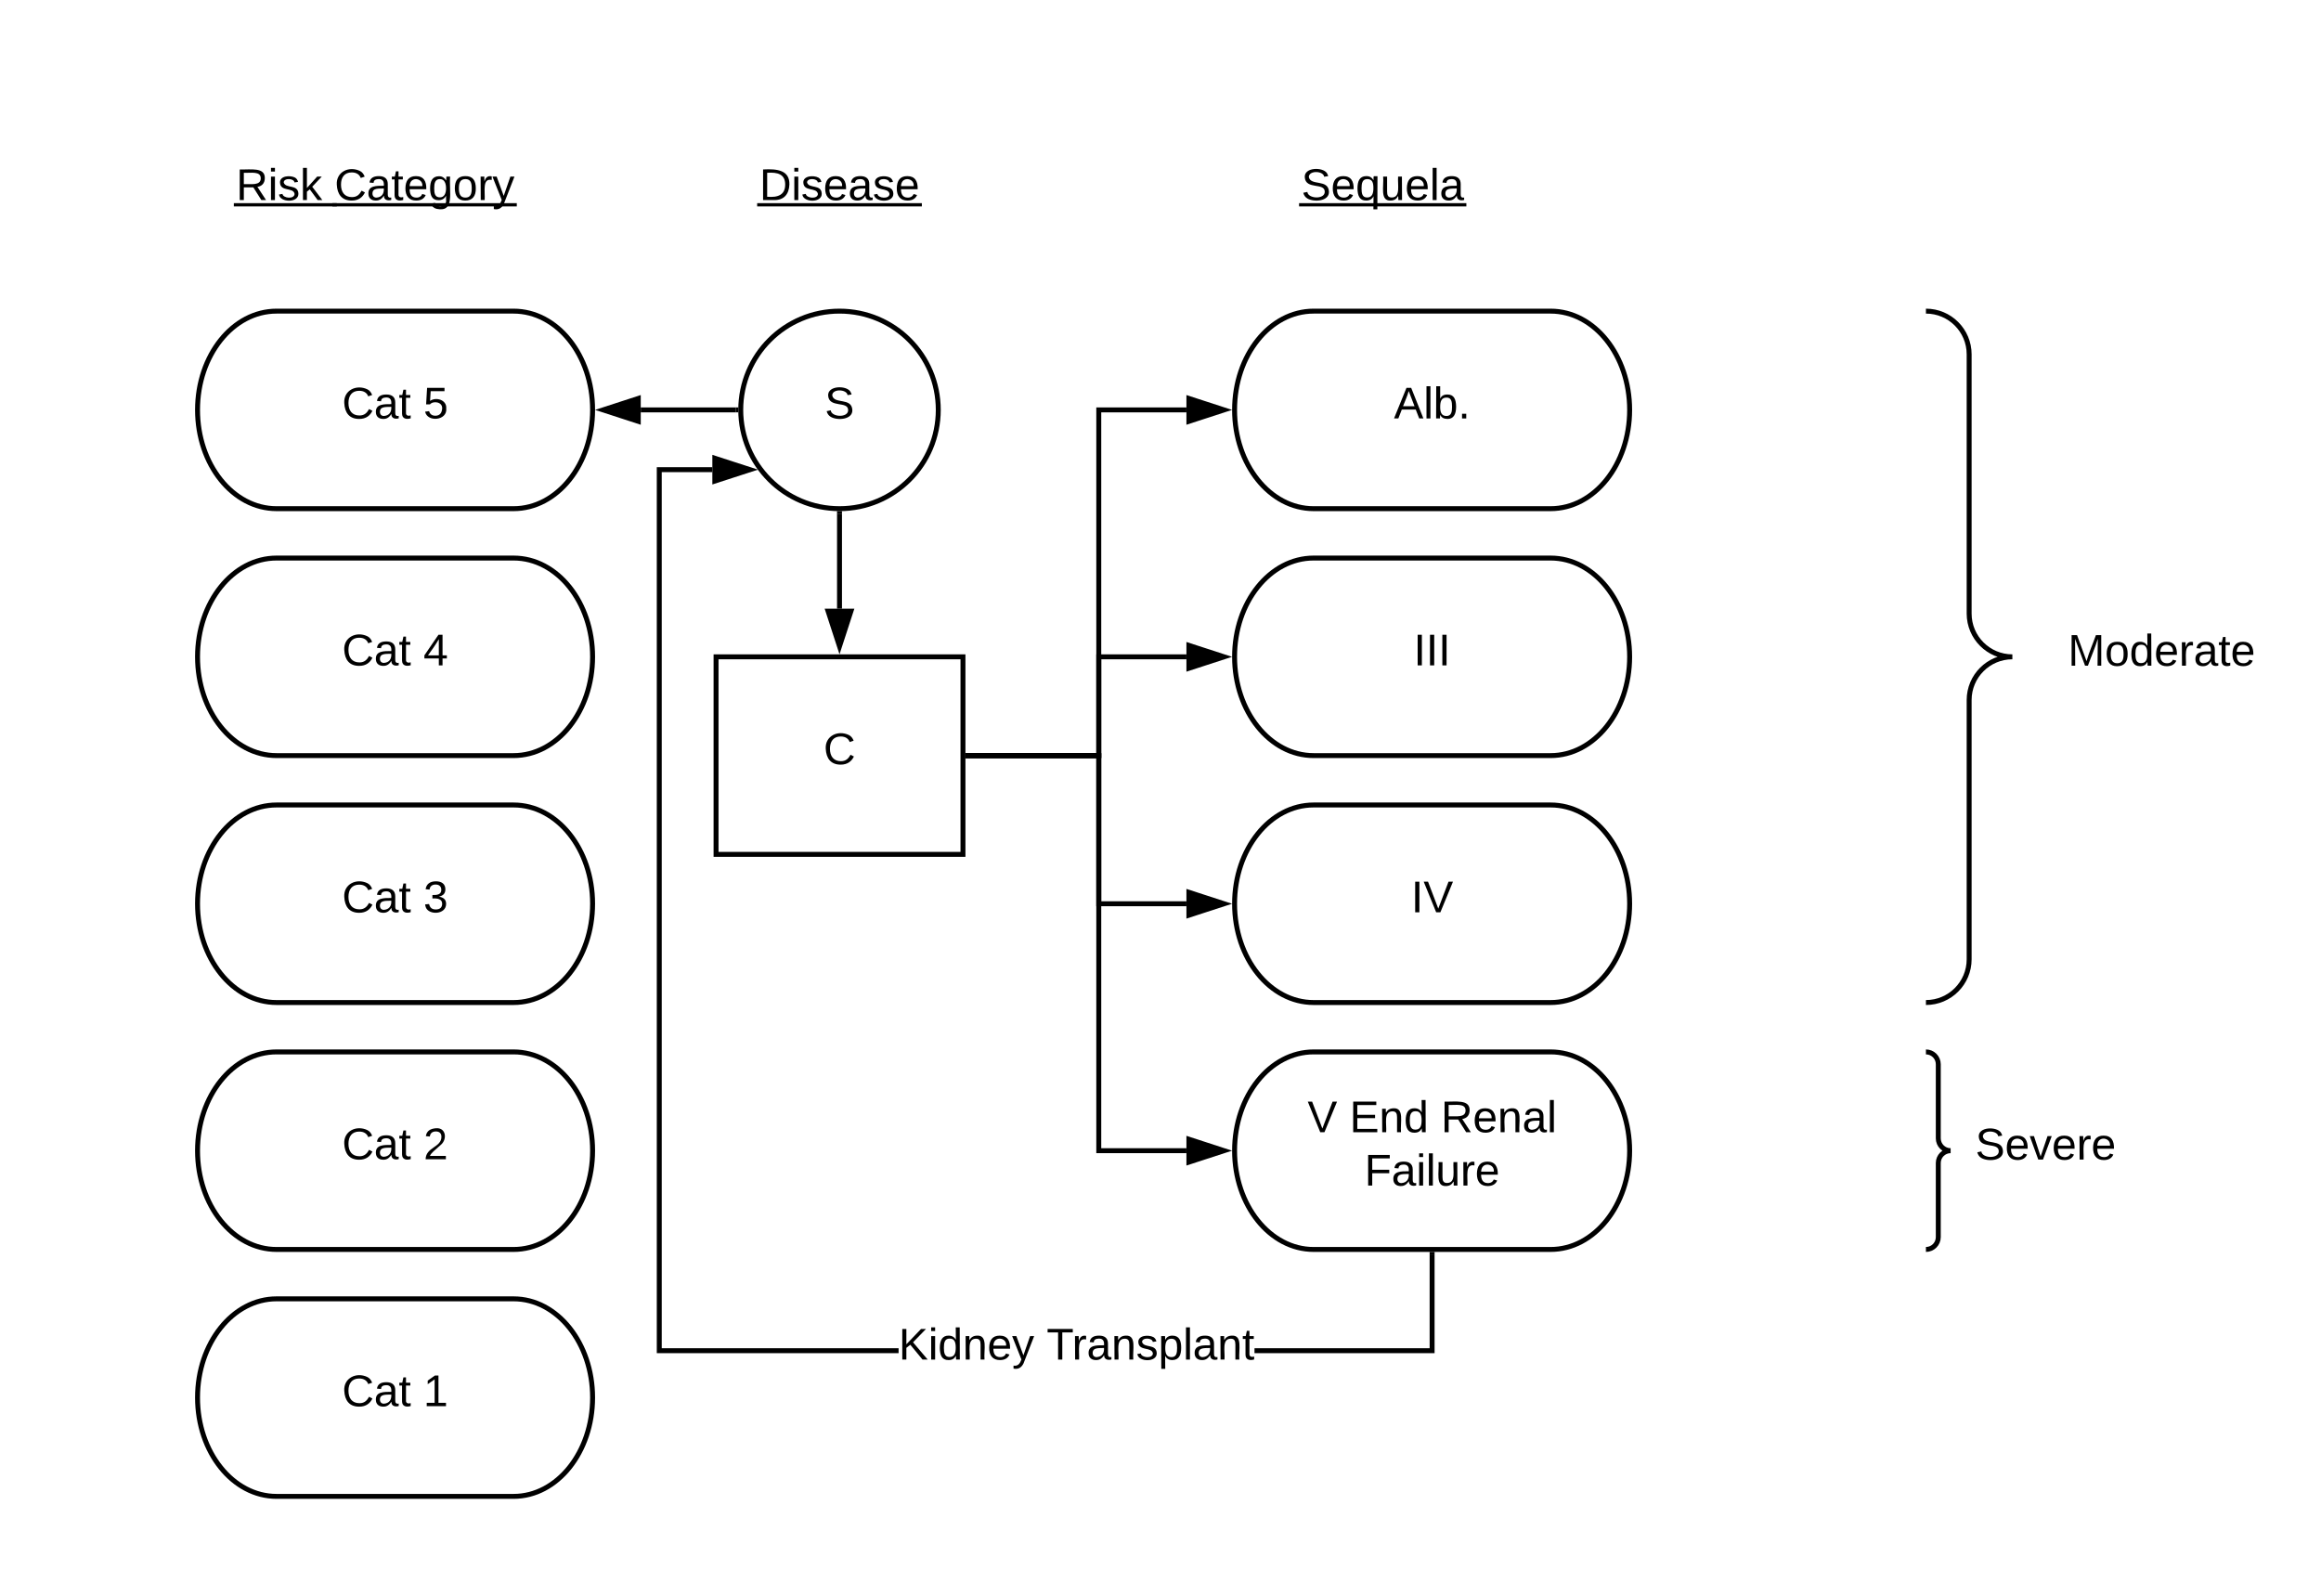
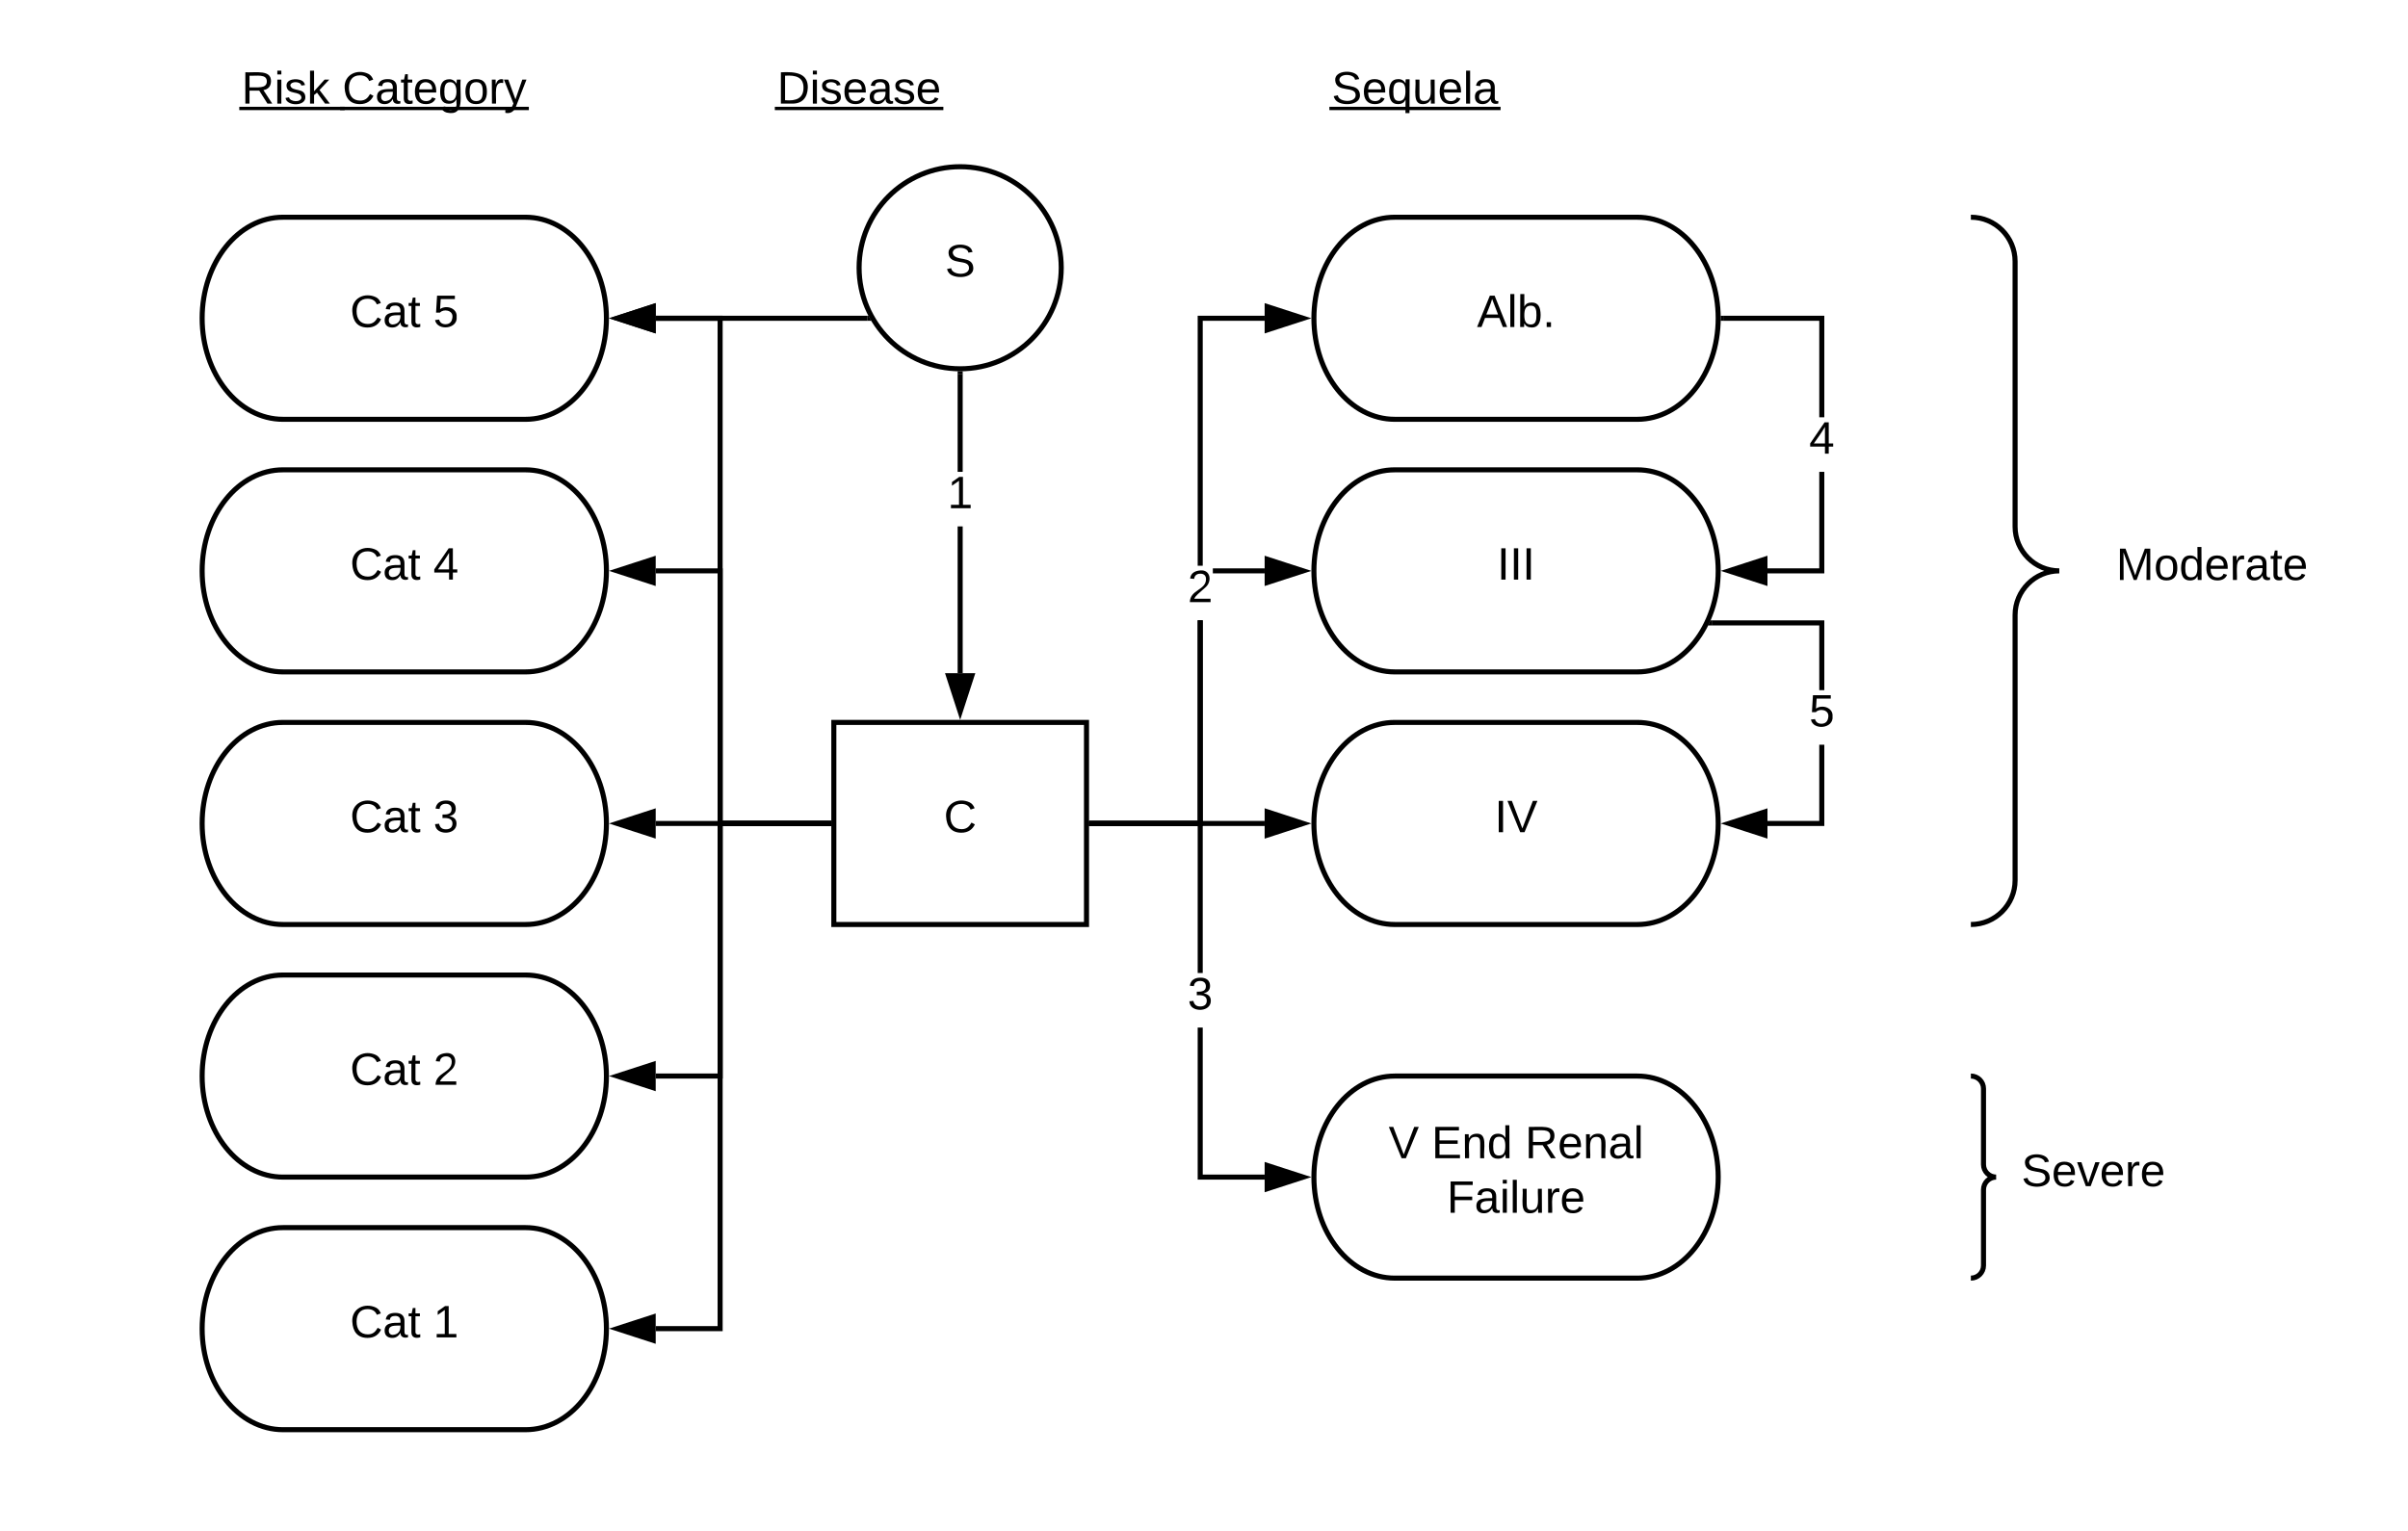
- <svg xmlns="http://www.w3.org/2000/svg" xmlns:ns1="lucid" xmlns:xlink="http://www.w3.org/1999/xlink" width="940" height="646">
-   <g transform="translate(0 -454)" ns1:page-tab-id="w5Hq-Ex0O7Du">
+ <svg xmlns="http://www.w3.org/2000/svg" xmlns:ns1="lucid" xmlns:xlink="http://www.w3.org/1999/xlink" width="953" height="606">
+   <g transform="translate(0 -494)" ns1:page-tab-id="w5Hq-Ex0O7Du">
    <path d="M0 0h1760v1360H0z" fill="#fff" />
    <path d="M32 500h240v60H32z" stroke="#000" stroke-opacity="0" stroke-width="2" fill="#fff" fill-opacity="0" />
    <use xlink:href="#a" transform="matrix(1,0,0,1,37,505) translate(58.6 30.025)" />
    <use xlink:href="#b" transform="matrix(1,0,0,1,37,505) translate(98.5 30.025)" />
    <path d="M220 500h240v60H220z" stroke="#000" stroke-opacity="0" stroke-width="2" fill="#fff" fill-opacity="0" />
    <use xlink:href="#c" transform="matrix(1,0,0,1,225,505) translate(82.55 30.025)" />
    <path d="M440 500h240v60H440z" stroke="#000" stroke-opacity="0" stroke-width="2" fill="#fff" fill-opacity="0" />
    <use xlink:href="#d" transform="matrix(1,0,0,1,445,505) translate(82.025 30.025)" />
    <path d="M208 580c17.67 0 32 17.9 32 40s-14.33 40-32 40h-96c-17.67 0-32-17.9-32-40s14.33-40 32-40z" stroke="#000" stroke-width="2" fill="#fff" />
    <use xlink:href="#e" transform="matrix(1,0,0,1,85,585) translate(53.525 38.4625)" />
    <use xlink:href="#f" transform="matrix(1,0,0,1,85,585) translate(86.475 38.4625)" />
    <path d="M208 680c17.67 0 32 17.9 32 40s-14.33 40-32 40h-96c-17.67 0-32-17.9-32-40s14.33-40 32-40z" stroke="#000" stroke-width="2" fill="#fff" />
    <use xlink:href="#e" transform="matrix(1,0,0,1,85,685) translate(53.525 38.4625)" />
    <use xlink:href="#g" transform="matrix(1,0,0,1,85,685) translate(86.475 38.4625)" />
    <path d="M208 780c17.67 0 32 17.9 32 40s-14.33 40-32 40h-96c-17.67 0-32-17.9-32-40s14.33-40 32-40z" stroke="#000" stroke-width="2" fill="#fff" />
    <use xlink:href="#e" transform="matrix(1,0,0,1,85,785) translate(53.525 38.4625)" />
    <use xlink:href="#h" transform="matrix(1,0,0,1,85,785) translate(86.475 38.4625)" />
    <path d="M208 880c17.67 0 32 17.9 32 40s-14.33 40-32 40h-96c-17.67 0-32-17.9-32-40s14.33-40 32-40z" stroke="#000" stroke-width="2" fill="#fff" />
    <use xlink:href="#e" transform="matrix(1,0,0,1,85,885) translate(53.525 38.4625)" />
    <use xlink:href="#i" transform="matrix(1,0,0,1,85,885) translate(86.475 38.4625)" />
    <path d="M208 980c17.67 0 32 17.9 32 40s-14.33 40-32 40h-96c-17.67 0-32-17.9-32-40s14.33-40 32-40z" stroke="#000" stroke-width="2" fill="#fff" />
    <use xlink:href="#e" transform="matrix(1,0,0,1,85,985) translate(53.525 38.4625)" />
    <use xlink:href="#j" transform="matrix(1,0,0,1,85,985) translate(86.475 38.4625)" />
-     <path d="M290 720h100v80H290z" stroke="#000" stroke-width="2" fill="#fff" />
-     <use xlink:href="#k" transform="matrix(1,0,0,1,295,725) translate(38.525 38.4625)" />
-     <path d="M380 620c0 22.1-17.9 40-40 40s-40-17.9-40-40 17.9-40 40-40 40 17.9 40 40z" stroke="#000" stroke-width="2" fill="#fff" />
-     <use xlink:href="#l" transform="matrix(1,0,0,1,305,585) translate(29 38.4625)" />
-     <path d="M298 620h-38.5" stroke="#000" stroke-width="2" fill="none" />
-     <path d="M299 620l.03 1h-1.06v-2h1.1z" />
+     <path d="M330 780h100v80H330z" stroke="#000" stroke-width="2" fill="#fff" />
+     <use xlink:href="#k" transform="matrix(1,0,0,1,335,785) translate(38.525 38.4625)" />
+     <path d="M420 600c0 22.1-17.9 40-40 40s-40-17.9-40-40 17.9-40 40-40 40 17.9 40 40z" stroke="#000" stroke-width="2" fill="#fff" />
+     <use xlink:href="#l" transform="matrix(1,0,0,1,345,565) translate(29 38.4625)" />
+     <path d="M343.3 620h-83.8" stroke="#000" stroke-width="2" fill="none" />
+     <path d="M344.85 621h-1.6v-2h.48z" />
    <path d="M244.24 620l14.26-4.64v9.28z" stroke="#000" stroke-width="2" />
-     <path d="M628 580c17.67 0 32 17.9 32 40s-14.33 40-32 40h-96c-17.67 0-32-17.9-32-40s14.33-40 32-40z" stroke="#000" stroke-width="2" fill="#fff" />
-     <use xlink:href="#m" transform="matrix(1,0,0,1,505,585) translate(59.525 38.4625)" />
-     <path d="M628 680c17.67 0 32 17.9 32 40s-14.33 40-32 40h-96c-17.67 0-32-17.9-32-40s14.33-40 32-40z" stroke="#000" stroke-width="2" fill="#fff" />
-     <use xlink:href="#n" transform="matrix(1,0,0,1,505,685) translate(67.5 38.4625)" />
-     <path d="M628 780c17.67 0 32 17.9 32 40s-14.33 40-32 40h-96c-17.67 0-32-17.9-32-40s14.33-40 32-40z" stroke="#000" stroke-width="2" fill="#fff" />
-     <use xlink:href="#o" transform="matrix(1,0,0,1,505,785) translate(66.5 38.4625)" />
-     <path d="M628 880c17.67 0 32 17.9 32 40s-14.33 40-32 40h-96c-17.67 0-32-17.9-32-40s14.33-40 32-40z" stroke="#000" stroke-width="2" fill="#fff" />
-     <use xlink:href="#p" transform="matrix(1,0,0,1,505,885) translate(24.55 27.525)" />
-     <use xlink:href="#q" transform="matrix(1,0,0,1,505,885) translate(41.55 27.525)" />
-     <use xlink:href="#r" transform="matrix(1,0,0,1,505,885) translate(78.55 27.525)" />
-     <use xlink:href="#s" transform="matrix(1,0,0,1,505,885) translate(47.6 49.125)" />
-     <path d="M392 760h53V620h35.5" stroke="#000" stroke-width="2" fill="none" />
-     <path d="M392.03 761H391v-2h1.03z" />
-     <path d="M495.76 620l-14.26 4.64v-9.28z" stroke="#000" stroke-width="2" />
-     <path d="M392 760h53v-40h35.5" stroke="#000" stroke-width="2" fill="none" />
-     <path d="M392.03 761H391v-2h1.03z" />
-     <path d="M495.76 720l-14.26 4.64v-9.28z" stroke="#000" stroke-width="2" />
-     <path d="M392 760h53v60h35.5" stroke="#000" stroke-width="2" fill="none" />
-     <path d="M392.03 761H391v-2h1.03z" />
-     <path d="M495.76 820l-14.26 4.64v-9.28z" stroke="#000" stroke-width="2" />
-     <path d="M392 760h53v160h35.5" stroke="#000" stroke-width="2" fill="none" />
-     <path d="M392.03 761H391v-2h1.03z" />
-     <path d="M495.76 920l-14.26 4.64v-9.28z" stroke="#000" stroke-width="2" />
-     <path d="M340 662v38.5" stroke="#000" stroke-width="2" fill="none" />
-     <path d="M340 661l1-.03v1.06h-2v-1.1z" />
-     <path d="M340 715.76l-4.64-14.26h9.28z" stroke="#000" stroke-width="2" />
+     <path d="M648 580c17.67 0 32 17.9 32 40s-14.33 40-32 40h-96c-17.67 0-32-17.9-32-40s14.33-40 32-40z" stroke="#000" stroke-width="2" fill="#fff" />
+     <use xlink:href="#m" transform="matrix(1,0,0,1,525,585) translate(59.525 38.4625)" />
+     <path d="M648 680c17.67 0 32 17.9 32 40s-14.33 40-32 40h-96c-17.67 0-32-17.9-32-40s14.33-40 32-40z" stroke="#000" stroke-width="2" fill="#fff" />
+     <use xlink:href="#n" transform="matrix(1,0,0,1,525,685) translate(67.5 38.4625)" />
+     <path d="M648 780c17.67 0 32 17.9 32 40s-14.33 40-32 40h-96c-17.67 0-32-17.9-32-40s14.33-40 32-40z" stroke="#000" stroke-width="2" fill="#fff" />
+     <use xlink:href="#o" transform="matrix(1,0,0,1,525,785) translate(66.5 38.4625)" />
+     <path d="M648 920c17.67 0 32 17.9 32 40s-14.33 40-32 40h-96c-17.67 0-32-17.9-32-40s14.33-40 32-40z" stroke="#000" stroke-width="2" fill="#fff" />
+     <use xlink:href="#p" transform="matrix(1,0,0,1,525,925) translate(24.55 27.525)" />
+     <use xlink:href="#q" transform="matrix(1,0,0,1,525,925) translate(41.55 27.525)" />
+     <use xlink:href="#r" transform="matrix(1,0,0,1,525,925) translate(78.55 27.525)" />
+     <use xlink:href="#s" transform="matrix(1,0,0,1,525,925) translate(47.6 49.125)" />
+     <path d="M476 821h-44v-2h42v-79.43h2zm24.5-200H476v96.97h-2V619h26.5z" />
+     <path d="M432.03 821H431v-2h1.03zM515.76 620l-14.26 4.64v-9.28z" />
+     <path d="M519 620l-18.5 6v-12zm-16.5 3.26l10.03-3.26-10.03-3.26zM476 821h-44v-2h42v-79.43h2zm24.5-100H480v-2h20.5z" />
+     <path d="M432.03 821H431v-2h1.03zM515.76 720l-14.26 4.64v-9.28z" />
+     <path d="M519 720l-18.5 6v-12zm-16.5 3.26l10.03-3.26-10.03-3.26z" />
+     <use xlink:href="#t" transform="matrix(1,0,0,1,469.9997,717.972) translate(0 14.4)" />
+     <path d="M432 820h68.5" stroke="#000" stroke-width="2" fill="none" />
+     <path d="M432.03 821H431v-2h1.03z" />
+     <path d="M515.76 820l-14.26 4.64v-9.28z" stroke="#000" stroke-width="2" />
+     <path d="M381 760.5h-2v-58.1h2zm0-79.7h-2V642h2z" />
+     <path d="M380 641l1-.03v1.06h-2v-1.1zM380 775.76l-4.64-14.26h9.28z" />
+     <path d="M380 779l-6-18.5h12zm-3.26-16.5l3.26 10.03 3.26-10.03z" />
+     <use xlink:href="#u" transform="matrix(1,0,0,1,375,680.7903) translate(0 14.4)" />
    <path d="M780 580h120v280H780z" fill="none" />
    <path d="M780 860c9.66 0 17.5-7.84 17.5-17.5v-105c0-9.66 7.84-17.5 17.5-17.5-9.66 0-17.5-7.84-17.5-17.5v-105c0-9.66-7.84-17.5-17.5-17.5" stroke="#000" stroke-width="2" fill="none" />
-     <use xlink:href="#t" transform="matrix(1,0,0,1,837.5,585) translate(0 138.6)" />
-     <path d="M780 880h80v80h-80z" fill="none" />
-     <path d="M780 960c2.76 0 5-2.24 5-5v-30c0-2.76 2.24-5 5-5-2.76 0-5-2.24-5-5v-30c0-2.76-2.24-5-5-5" stroke="#000" stroke-width="2" fill="none" />
+     <use xlink:href="#v" transform="matrix(1,0,0,1,837.5,585) translate(0 138.6)" />
+     <path d="M780 920h80v80h-80z" fill="none" />
+     <path d="M780 1000c2.76 0 5-2.24 5-5v-30c0-2.76 2.24-5 5-5-2.76 0-5-2.24-5-5v-30c0-2.76-2.24-5-5-5" stroke="#000" stroke-width="2" fill="none" />
+     <use xlink:href="#w" transform="matrix(1,0,0,1,800,925) translate(0 38.6)" />
+     <path d="M476 959h24.5v2H474v-60.2h2zm0-79.8h-2V821h-42v-2h44z" />
+     <path d="M432.03 821H431v-2h1.03zM515.76 960l-14.26 4.64v-9.28z" />
+     <path d="M519 960l-18.5 6v-12zm-16.5 3.26l10.03-3.26-10.03-3.26z" />
+     <use xlink:href="#x" transform="matrix(1,0,0,1,469.9997,879.2) translate(0 14.4)" />
+     <path d="M722 721h-22.5v-2H720v-38.2h2zm0-61.8h-2V621h-38v-2h40z" />
+     <path d="M682.03 621h-1.1l.07-1-.03-1h1.06zM698.5 724.64L684.24 720l14.26-4.64z" />
+     <path d="M699.5 726l-18.5-6 18.5-6zm-12.03-6l10.03 3.26v-6.52z" />
+     <use xlink:href="#y" transform="matrix(1,0,0,1,716.0006,659.2) translate(0 14.4)" />
+     <path d="M722 821h-22.5v-2H720v-30.17h2zm0-53.77h-2V741.6h-42.55v-2H722z" />
+     <path d="M677.47 741.6h-1.5l.94-2h.57zM698.5 824.64L684.24 820l14.26-4.64z" />
+     <path d="M699.5 826l-18.5-6 18.5-6zm-12.03-6l10.03 3.26v-6.52z" />
+     <use xlink:href="#z" transform="matrix(1,0,0,1,716.0006,767.2262) translate(0 14.4)" />
+     <path d="M286 819h42v2h-44V621h-24.5v-2H286z" />
+     <path d="M329 821h-1.03v-2H329zM258.5 624.64L244.24 620l14.26-4.64z" />
+     <path d="M259.5 626l-18.5-6 18.5-6zm-12.03-6l10.03 3.26v-6.52zM286 819h42v2h-44V721h-24.5v-2H286z" />
+     <path d="M329 821h-1.03v-2H329zM258.5 724.64L244.24 720l14.26-4.64z" />
+     <path d="M259.5 726l-18.5-6 18.5-6zm-12.03-6l10.03 3.26v-6.52zM328 821h-68.5v-2H328z" />
+     <path d="M329 821h-1.03v-2H329zM258.5 824.64L244.24 820l14.26-4.64z" />
+     <path d="M259.5 826l-18.5-6 18.5-6zm-12.03-6l10.03 3.26v-6.52zM328 821h-42v100h-26.5v-2H284V819h44z" />
+     <path d="M329 821h-1.03v-2H329zM258.5 924.64L244.24 920l14.26-4.64z" />
+     <path d="M259.5 926l-18.5-6 18.5-6zm-12.03-6l10.03 3.26v-6.52zM328 821h-42v200h-26.5v-2H284V819h44z" />
+     <path d="M329 821h-1.03v-2H329zM258.5 1024.64l-14.26-4.64 14.26-4.64z" />
+     <path d="M259.5 1026l-18.5-6 18.5-6zm-12.03-6l10.03 3.26v-6.52z" />
    <g>
-       <use xlink:href="#u" transform="matrix(1,0,0,1,800,885) translate(0 38.6)" />
-     </g>
-     <path d="M288.5 645.2H268V1000h95.93v2H266V643.2h22.5zM581 1002h-72.93v-2H579v-38h2z" />
-     <path d="M581 962.03h-2V961h2zM303.76 644.2l-14.27 4.63v-9.27z" />
-     <path d="M307 644.2l-18.5 6v-12zm-16.5 3.26l10.02-3.26-10.03-3.26z" />
-     <g>
-       <use xlink:href="#v" transform="matrix(1,0,0,1,363.925,990.2) translate(0 14.4)" />
-       <use xlink:href="#w" transform="matrix(1,0,0,1,363.925,990.2) translate(59.95 14.4)" />
+       <use xlink:href="#A" transform="matrix(1,0,0,1,297.4854,809.2) translate(0 14.4)" />
    </g>
    <defs>
-       <path d="M233-177c-1 41-23 64-60 70L243 0h-38l-65-103H63V0H30v-248c88 3 205-21 203 71zM63-129c60-2 137 13 137-47 0-61-80-42-137-45v92" id="x" />
-       <path d="M24-231v-30h32v30H24zM24 0v-190h32V0H24" id="y" />
-       <path d="M135-143c-3-34-86-38-87 0 15 53 115 12 119 90S17 21 10-45l28-5c4 36 97 45 98 0-10-56-113-15-118-90-4-57 82-63 122-42 12 7 21 19 24 35" id="z" />
-       <path d="M143 0L79-87 56-68V0H24v-261h32v163l83-92h37l-77 82L181 0h-38" id="A" />
+       <path d="M233-177c-1 41-23 64-60 70L243 0h-38l-65-103H63V0H30v-248c88 3 205-21 203 71zM63-129c60-2 137 13 137-47 0-61-80-42-137-45v92" id="B" />
+       <path d="M24-231v-30h32v30H24zM24 0v-190h32V0H24" id="C" />
+       <path d="M135-143c-3-34-86-38-87 0 15 53 115 12 119 90S17 21 10-45l28-5c4 36 97 45 98 0-10-56-113-15-118-90-4-57 82-63 122-42 12 7 21 19 24 35" id="D" />
+       <path d="M143 0L79-87 56-68V0H24v-261h32v163l83-92h37l-77 82L181 0h-38" id="E" />
      <g id="a">
-         <use transform="matrix(0.05,0,0,0.05,0,0)" xlink:href="#x" />
-         <use transform="matrix(0.05,0,0,0.05,12.95,0)" xlink:href="#y" />
-         <use transform="matrix(0.05,0,0,0.05,16.9,0)" xlink:href="#z" />
-         <use transform="matrix(0.05,0,0,0.05,25.9,0)" xlink:href="#A" />
-         <path d="M-.9 1.25h41.7v1.32H-.9z" />
-       </g>
-       <path d="M212-179c-10-28-35-45-73-45-59 0-87 40-87 99 0 60 29 101 89 101 43 0 62-24 78-52l27 14C228-24 195 4 139 4 59 4 22-46 18-125c-6-104 99-153 187-111 19 9 31 26 39 46" id="B" />
-       <path d="M141-36C126-15 110 5 73 4 37 3 15-17 15-53c-1-64 63-63 125-63 3-35-9-54-41-54-24 1-41 7-42 31l-33-3c5-37 33-52 76-52 45 0 72 20 72 64v82c-1 20 7 32 28 27v20c-31 9-61-2-59-35zM48-53c0 20 12 33 32 33 41-3 63-29 60-74-43 2-92-5-92 41" id="C" />
-       <path d="M59-47c-2 24 18 29 38 22v24C64 9 27 4 27-40v-127H5v-23h24l9-43h21v43h35v23H59v120" id="D" />
-       <path d="M100-194c63 0 86 42 84 106H49c0 40 14 67 53 68 26 1 43-12 49-29l28 8c-11 28-37 45-77 45C44 4 14-33 15-96c1-61 26-98 85-98zm52 81c6-60-76-77-97-28-3 7-6 17-6 28h103" id="E" />
-       <path d="M177-190C167-65 218 103 67 71c-23-6-38-20-44-43l32-5c15 47 100 32 89-28v-30C133-14 115 1 83 1 29 1 15-40 15-95c0-56 16-97 71-98 29-1 48 16 59 35 1-10 0-23 2-32h30zM94-22c36 0 50-32 50-73 0-42-14-75-50-75-39 0-46 34-46 75s6 73 46 73" id="F" />
-       <path d="M100-194c62-1 85 37 85 99 1 63-27 99-86 99S16-35 15-95c0-66 28-99 85-99zM99-20c44 1 53-31 53-75 0-43-8-75-51-75s-53 32-53 75 10 74 51 75" id="G" />
-       <path d="M114-163C36-179 61-72 57 0H25l-1-190h30c1 12-1 29 2 39 6-27 23-49 58-41v29" id="H" />
-       <path d="M179-190L93 31C79 59 56 82 12 73V49c39 6 53-20 64-50L1-190h34L92-34l54-156h33" id="I" />
-       <g id="b">
        <use transform="matrix(0.05,0,0,0.05,0,0)" xlink:href="#B" />
        <use transform="matrix(0.05,0,0,0.05,12.95,0)" xlink:href="#C" />
-         <use transform="matrix(0.05,0,0,0.05,22.95,0)" xlink:href="#D" />
-         <use transform="matrix(0.05,0,0,0.05,27.95,0)" xlink:href="#E" />
-         <use transform="matrix(0.05,0,0,0.05,37.95,0)" xlink:href="#F" />
-         <use transform="matrix(0.05,0,0,0.05,47.95,0)" xlink:href="#G" />
-         <use transform="matrix(0.05,0,0,0.05,57.95,0)" xlink:href="#H" />
-         <use transform="matrix(0.05,0,0,0.05,63.9,0)" xlink:href="#I" />
+         <use transform="matrix(0.05,0,0,0.05,16.9,0)" xlink:href="#D" />
+         <use transform="matrix(0.05,0,0,0.05,25.9,0)" xlink:href="#E" />
+         <path d="M-.9 1.25h41.7v1.32H-.9z" />
+       </g>
+       <path d="M212-179c-10-28-35-45-73-45-59 0-87 40-87 99 0 60 29 101 89 101 43 0 62-24 78-52l27 14C228-24 195 4 139 4 59 4 22-46 18-125c-6-104 99-153 187-111 19 9 31 26 39 46" id="F" />
+       <path d="M141-36C126-15 110 5 73 4 37 3 15-17 15-53c-1-64 63-63 125-63 3-35-9-54-41-54-24 1-41 7-42 31l-33-3c5-37 33-52 76-52 45 0 72 20 72 64v82c-1 20 7 32 28 27v20c-31 9-61-2-59-35zM48-53c0 20 12 33 32 33 41-3 63-29 60-74-43 2-92-5-92 41" id="G" />
+       <path d="M59-47c-2 24 18 29 38 22v24C64 9 27 4 27-40v-127H5v-23h24l9-43h21v43h35v23H59v120" id="H" />
+       <path d="M100-194c63 0 86 42 84 106H49c0 40 14 67 53 68 26 1 43-12 49-29l28 8c-11 28-37 45-77 45C44 4 14-33 15-96c1-61 26-98 85-98zm52 81c6-60-76-77-97-28-3 7-6 17-6 28h103" id="I" />
+       <path d="M177-190C167-65 218 103 67 71c-23-6-38-20-44-43l32-5c15 47 100 32 89-28v-30C133-14 115 1 83 1 29 1 15-40 15-95c0-56 16-97 71-98 29-1 48 16 59 35 1-10 0-23 2-32h30zM94-22c36 0 50-32 50-73 0-42-14-75-50-75-39 0-46 34-46 75s6 73 46 73" id="J" />
+       <path d="M100-194c62-1 85 37 85 99 1 63-27 99-86 99S16-35 15-95c0-66 28-99 85-99zM99-20c44 1 53-31 53-75 0-43-8-75-51-75s-53 32-53 75 10 74 51 75" id="K" />
+       <path d="M114-163C36-179 61-72 57 0H25l-1-190h30c1 12-1 29 2 39 6-27 23-49 58-41v29" id="L" />
+       <path d="M179-190L93 31C79 59 56 82 12 73V49c39 6 53-20 64-50L1-190h34L92-34l54-156h33" id="M" />
+       <g id="b">
+         <use transform="matrix(0.05,0,0,0.05,0,0)" xlink:href="#F" />
+         <use transform="matrix(0.05,0,0,0.05,12.95,0)" xlink:href="#G" />
+         <use transform="matrix(0.05,0,0,0.05,22.95,0)" xlink:href="#H" />
+         <use transform="matrix(0.05,0,0,0.05,27.95,0)" xlink:href="#I" />
+         <use transform="matrix(0.05,0,0,0.05,37.95,0)" xlink:href="#J" />
+         <use transform="matrix(0.05,0,0,0.05,47.95,0)" xlink:href="#K" />
+         <use transform="matrix(0.05,0,0,0.05,57.95,0)" xlink:href="#L" />
+         <use transform="matrix(0.05,0,0,0.05,63.9,0)" xlink:href="#M" />
        <path d="M-.9 1.25h74.7v1.32H-.9z" />
      </g>
-       <path d="M30-248c118-7 216 8 213 122C240-48 200 0 122 0H30v-248zM63-27c89 8 146-16 146-99s-60-101-146-95v194" id="J" />
+       <path d="M30-248c118-7 216 8 213 122C240-48 200 0 122 0H30v-248zM63-27c89 8 146-16 146-99s-60-101-146-95v194" id="N" />
      <g id="c">
-         <use transform="matrix(0.05,0,0,0.05,0,0)" xlink:href="#J" />
-         <use transform="matrix(0.05,0,0,0.05,12.95,0)" xlink:href="#y" />
-         <use transform="matrix(0.05,0,0,0.05,16.9,0)" xlink:href="#z" />
-         <use transform="matrix(0.05,0,0,0.05,25.9,0)" xlink:href="#E" />
-         <use transform="matrix(0.05,0,0,0.05,35.9,0)" xlink:href="#C" />
-         <use transform="matrix(0.05,0,0,0.05,45.9,0)" xlink:href="#z" />
-         <use transform="matrix(0.05,0,0,0.05,54.9,0)" xlink:href="#E" />
+         <use transform="matrix(0.05,0,0,0.05,0,0)" xlink:href="#N" />
+         <use transform="matrix(0.05,0,0,0.05,12.95,0)" xlink:href="#C" />
+         <use transform="matrix(0.05,0,0,0.05,16.9,0)" xlink:href="#D" />
+         <use transform="matrix(0.05,0,0,0.05,25.9,0)" xlink:href="#I" />
+         <use transform="matrix(0.05,0,0,0.05,35.9,0)" xlink:href="#G" />
+         <use transform="matrix(0.05,0,0,0.05,45.9,0)" xlink:href="#D" />
+         <use transform="matrix(0.05,0,0,0.05,54.9,0)" xlink:href="#I" />
        <path d="M-.9 1.25h66.7v1.32H-.9z" />
      </g>
-       <path d="M185-189c-5-48-123-54-124 2 14 75 158 14 163 119 3 78-121 87-175 55-17-10-28-26-33-46l33-7c5 56 141 63 141-1 0-78-155-14-162-118-5-82 145-84 179-34 5 7 8 16 11 25" id="K" />
-       <path d="M145-31C134-9 116 4 85 4 32 4 16-35 15-94c0-59 17-99 70-100 32-1 48 14 60 33 0-11-1-24 2-32h30l-1 268h-32zM93-21c41 0 51-33 51-76s-8-73-50-73c-40 0-46 35-46 75s5 74 45 74" id="L" />
-       <path d="M84 4C-5 8 30-112 23-190h32v120c0 31 7 50 39 49 72-2 45-101 50-169h31l1 190h-30c-1-10 1-25-2-33-11 22-28 36-60 37" id="M" />
-       <path d="M24 0v-261h32V0H24" id="N" />
+       <path d="M185-189c-5-48-123-54-124 2 14 75 158 14 163 119 3 78-121 87-175 55-17-10-28-26-33-46l33-7c5 56 141 63 141-1 0-78-155-14-162-118-5-82 145-84 179-34 5 7 8 16 11 25" id="O" />
+       <path d="M145-31C134-9 116 4 85 4 32 4 16-35 15-94c0-59 17-99 70-100 32-1 48 14 60 33 0-11-1-24 2-32h30l-1 268h-32zM93-21c41 0 51-33 51-76s-8-73-50-73c-40 0-46 35-46 75s5 74 45 74" id="P" />
+       <path d="M84 4C-5 8 30-112 23-190h32v120c0 31 7 50 39 49 72-2 45-101 50-169h31l1 190h-30c-1-10 1-25-2-33-11 22-28 36-60 37" id="Q" />
+       <path d="M24 0v-261h32V0H24" id="R" />
      <g id="d">
-         <use transform="matrix(0.05,0,0,0.05,0,0)" xlink:href="#K" />
-         <use transform="matrix(0.05,0,0,0.05,12,0)" xlink:href="#E" />
-         <use transform="matrix(0.05,0,0,0.05,22,0)" xlink:href="#L" />
-         <use transform="matrix(0.05,0,0,0.05,32,0)" xlink:href="#M" />
-         <use transform="matrix(0.05,0,0,0.05,42,0)" xlink:href="#E" />
-         <use transform="matrix(0.05,0,0,0.05,52,0)" xlink:href="#N" />
-         <use transform="matrix(0.05,0,0,0.05,55.95,0)" xlink:href="#C" />
+         <use transform="matrix(0.05,0,0,0.05,0,0)" xlink:href="#O" />
+         <use transform="matrix(0.05,0,0,0.05,12,0)" xlink:href="#I" />
+         <use transform="matrix(0.05,0,0,0.05,22,0)" xlink:href="#P" />
+         <use transform="matrix(0.05,0,0,0.05,32,0)" xlink:href="#Q" />
+         <use transform="matrix(0.05,0,0,0.05,42,0)" xlink:href="#I" />
+         <use transform="matrix(0.05,0,0,0.05,52,0)" xlink:href="#R" />
+         <use transform="matrix(0.05,0,0,0.05,55.95,0)" xlink:href="#G" />
        <path d="M-.9 1.25h67.75v1.32H-.9z" />
      </g>
      <g id="e">
+         <use transform="matrix(0.05,0,0,0.05,0,0)" xlink:href="#F" />
+         <use transform="matrix(0.05,0,0,0.05,12.95,0)" xlink:href="#G" />
+         <use transform="matrix(0.05,0,0,0.05,22.95,0)" xlink:href="#H" />
+       </g>
+       <path d="M54-142c48-35 137-8 131 61C196 18 31 33 14-55l32-4c7 23 22 37 52 37 35-1 51-22 54-58 4-55-73-65-99-34H22l8-134h141v27H59" id="S" />
+       <use transform="matrix(0.05,0,0,0.05,0,0)" xlink:href="#S" id="f" />
+       <path d="M155-56V0h-30v-56H8v-25l114-167h33v167h35v25h-35zm-30-156c-27 46-58 90-88 131h88v-131" id="T" />
+       <use transform="matrix(0.05,0,0,0.05,0,0)" xlink:href="#T" id="g" />
+       <path d="M126-127c33 6 58 20 58 59 0 88-139 92-164 29-3-8-5-16-6-25l32-3c6 27 21 44 54 44 32 0 52-15 52-46 0-38-36-46-79-43v-28c39 1 72-4 72-42 0-27-17-43-46-43-28 0-47 15-49 41l-32-3c6-42 35-63 81-64 48-1 79 21 79 65 0 36-21 52-52 59" id="U" />
+       <use transform="matrix(0.05,0,0,0.05,0,0)" xlink:href="#U" id="h" />
+       <path d="M101-251c82-7 93 87 43 132L82-64C71-53 59-42 53-27h129V0H18c2-99 128-94 128-182 0-28-16-43-45-43s-46 15-49 41l-32-3c6-41 34-60 81-64" id="V" />
+       <use transform="matrix(0.05,0,0,0.05,0,0)" xlink:href="#V" id="i" />
+       <path d="M27 0v-27h64v-190l-56 39v-29l58-41h29v221h61V0H27" id="W" />
+       <use transform="matrix(0.05,0,0,0.05,0,0)" xlink:href="#W" id="j" />
+       <use transform="matrix(0.05,0,0,0.05,0,0)" xlink:href="#F" id="k" />
+       <use transform="matrix(0.05,0,0,0.05,0,0)" xlink:href="#O" id="l" />
+       <path d="M205 0l-28-72H64L36 0H1l101-248h38L239 0h-34zm-38-99l-47-123c-12 45-31 82-46 123h93" id="X" />
+       <path d="M115-194c53 0 69 39 70 98 0 66-23 100-70 100C84 3 66-7 56-30L54 0H23l1-261h32v101c10-23 28-34 59-34zm-8 174c40 0 45-34 45-75 0-40-5-75-45-74-42 0-51 32-51 76 0 43 10 73 51 73" id="Y" />
+       <path d="M33 0v-38h34V0H33" id="Z" />
+       <g id="m">
+         <use transform="matrix(0.05,0,0,0.05,0,0)" xlink:href="#X" />
+         <use transform="matrix(0.05,0,0,0.05,12,0)" xlink:href="#R" />
+         <use transform="matrix(0.05,0,0,0.05,15.95,0)" xlink:href="#Y" />
+         <use transform="matrix(0.05,0,0,0.05,25.95,0)" xlink:href="#Z" />
+       </g>
+       <path d="M33 0v-248h34V0H33" id="aa" />
+       <g id="n">
+         <use transform="matrix(0.05,0,0,0.05,0,0)" xlink:href="#aa" />
+         <use transform="matrix(0.05,0,0,0.05,5,0)" xlink:href="#aa" />
+         <use transform="matrix(0.05,0,0,0.05,10,0)" xlink:href="#aa" />
+       </g>
+       <path d="M137 0h-34L2-248h35l83 218 83-218h36" id="ab" />
+       <g id="o">
+         <use transform="matrix(0.05,0,0,0.05,0,0)" xlink:href="#aa" />
+         <use transform="matrix(0.05,0,0,0.05,5,0)" xlink:href="#ab" />
+       </g>
+       <use transform="matrix(0.05,0,0,0.05,0,0)" xlink:href="#ab" id="p" />
+       <path d="M30 0v-248h187v28H63v79h144v27H63v87h162V0H30" id="ac" />
+       <path d="M117-194c89-4 53 116 60 194h-32v-121c0-31-8-49-39-48C34-167 62-67 57 0H25l-1-190h30c1 10-1 24 2 32 11-22 29-35 61-36" id="ad" />
+       <path d="M85-194c31 0 48 13 60 33l-1-100h32l1 261h-30c-2-10 0-23-3-31C134-8 116 4 85 4 32 4 16-35 15-94c0-66 23-100 70-100zm9 24c-40 0-46 34-46 75 0 40 6 74 45 74 42 0 51-32 51-76 0-42-9-74-50-73" id="ae" />
+       <g id="q">
+         <use transform="matrix(0.05,0,0,0.05,0,0)" xlink:href="#ac" />
+         <use transform="matrix(0.05,0,0,0.05,12,0)" xlink:href="#ad" />
+         <use transform="matrix(0.05,0,0,0.05,22,0)" xlink:href="#ae" />
+       </g>
+       <g id="r">
        <use transform="matrix(0.05,0,0,0.05,0,0)" xlink:href="#B" />
-         <use transform="matrix(0.05,0,0,0.05,12.95,0)" xlink:href="#C" />
-         <use transform="matrix(0.05,0,0,0.05,22.95,0)" xlink:href="#D" />
-       </g>
-       <path d="M54-142c48-35 137-8 131 61C196 18 31 33 14-55l32-4c7 23 22 37 52 37 35-1 51-22 54-58 4-55-73-65-99-34H22l8-134h141v27H59" id="O" />
-       <use transform="matrix(0.05,0,0,0.05,0,0)" xlink:href="#O" id="f" />
-       <path d="M155-56V0h-30v-56H8v-25l114-167h33v167h35v25h-35zm-30-156c-27 46-58 90-88 131h88v-131" id="P" />
-       <use transform="matrix(0.05,0,0,0.05,0,0)" xlink:href="#P" id="g" />
-       <path d="M126-127c33 6 58 20 58 59 0 88-139 92-164 29-3-8-5-16-6-25l32-3c6 27 21 44 54 44 32 0 52-15 52-46 0-38-36-46-79-43v-28c39 1 72-4 72-42 0-27-17-43-46-43-28 0-47 15-49 41l-32-3c6-42 35-63 81-64 48-1 79 21 79 65 0 36-21 52-52 59" id="Q" />
-       <use transform="matrix(0.05,0,0,0.05,0,0)" xlink:href="#Q" id="h" />
-       <path d="M101-251c82-7 93 87 43 132L82-64C71-53 59-42 53-27h129V0H18c2-99 128-94 128-182 0-28-16-43-45-43s-46 15-49 41l-32-3c6-41 34-60 81-64" id="R" />
-       <use transform="matrix(0.05,0,0,0.05,0,0)" xlink:href="#R" id="i" />
-       <path d="M27 0v-27h64v-190l-56 39v-29l58-41h29v221h61V0H27" id="S" />
-       <use transform="matrix(0.05,0,0,0.05,0,0)" xlink:href="#S" id="j" />
-       <use transform="matrix(0.05,0,0,0.05,0,0)" xlink:href="#B" id="k" />
-       <use transform="matrix(0.05,0,0,0.05,0,0)" xlink:href="#K" id="l" />
-       <path d="M205 0l-28-72H64L36 0H1l101-248h38L239 0h-34zm-38-99l-47-123c-12 45-31 82-46 123h93" id="T" />
-       <path d="M115-194c53 0 69 39 70 98 0 66-23 100-70 100C84 3 66-7 56-30L54 0H23l1-261h32v101c10-23 28-34 59-34zm-8 174c40 0 45-34 45-75 0-40-5-75-45-74-42 0-51 32-51 76 0 43 10 73 51 73" id="U" />
-       <path d="M33 0v-38h34V0H33" id="V" />
-       <g id="m">
-         <use transform="matrix(0.05,0,0,0.05,0,0)" xlink:href="#T" />
-         <use transform="matrix(0.05,0,0,0.05,12,0)" xlink:href="#N" />
-         <use transform="matrix(0.05,0,0,0.05,15.95,0)" xlink:href="#U" />
-         <use transform="matrix(0.05,0,0,0.05,25.95,0)" xlink:href="#V" />
-       </g>
-       <path d="M33 0v-248h34V0H33" id="W" />
-       <g id="n">
-         <use transform="matrix(0.05,0,0,0.05,0,0)" xlink:href="#W" />
-         <use transform="matrix(0.05,0,0,0.05,5,0)" xlink:href="#W" />
-         <use transform="matrix(0.05,0,0,0.05,10,0)" xlink:href="#W" />
-       </g>
-       <path d="M137 0h-34L2-248h35l83 218 83-218h36" id="X" />
-       <g id="o">
-         <use transform="matrix(0.05,0,0,0.05,0,0)" xlink:href="#W" />
-         <use transform="matrix(0.05,0,0,0.05,5,0)" xlink:href="#X" />
-       </g>
-       <use transform="matrix(0.05,0,0,0.05,0,0)" xlink:href="#X" id="p" />
-       <path d="M30 0v-248h187v28H63v79h144v27H63v87h162V0H30" id="Y" />
-       <path d="M117-194c89-4 53 116 60 194h-32v-121c0-31-8-49-39-48C34-167 62-67 57 0H25l-1-190h30c1 10-1 24 2 32 11-22 29-35 61-36" id="Z" />
-       <path d="M85-194c31 0 48 13 60 33l-1-100h32l1 261h-30c-2-10 0-23-3-31C134-8 116 4 85 4 32 4 16-35 15-94c0-66 23-100 70-100zm9 24c-40 0-46 34-46 75 0 40 6 74 45 74 42 0 51-32 51-76 0-42-9-74-50-73" id="aa" />
-       <g id="q">
-         <use transform="matrix(0.05,0,0,0.05,0,0)" xlink:href="#Y" />
-         <use transform="matrix(0.05,0,0,0.05,12,0)" xlink:href="#Z" />
-         <use transform="matrix(0.05,0,0,0.05,22,0)" xlink:href="#aa" />
-       </g>
-       <g id="r">
-         <use transform="matrix(0.05,0,0,0.05,0,0)" xlink:href="#x" />
-         <use transform="matrix(0.05,0,0,0.05,12.95,0)" xlink:href="#E" />
-         <use transform="matrix(0.05,0,0,0.05,22.95,0)" xlink:href="#Z" />
-         <use transform="matrix(0.05,0,0,0.05,32.95,0)" xlink:href="#C" />
-         <use transform="matrix(0.05,0,0,0.05,42.95,0)" xlink:href="#N" />
-       </g>
-       <path d="M63-220v92h138v28H63V0H30v-248h175v28H63" id="ab" />
+         <use transform="matrix(0.05,0,0,0.05,12.95,0)" xlink:href="#I" />
+         <use transform="matrix(0.05,0,0,0.05,22.95,0)" xlink:href="#ad" />
+         <use transform="matrix(0.05,0,0,0.05,32.95,0)" xlink:href="#G" />
+         <use transform="matrix(0.05,0,0,0.05,42.95,0)" xlink:href="#R" />
+       </g>
+       <path d="M63-220v92h138v28H63V0H30v-248h175v28H63" id="af" />
      <g id="s">
-         <use transform="matrix(0.05,0,0,0.05,0,0)" xlink:href="#ab" />
-         <use transform="matrix(0.05,0,0,0.05,10.95,0)" xlink:href="#C" />
-         <use transform="matrix(0.05,0,0,0.05,20.95,0)" xlink:href="#y" />
-         <use transform="matrix(0.05,0,0,0.05,24.9,0)" xlink:href="#N" />
-         <use transform="matrix(0.05,0,0,0.05,28.85,0)" xlink:href="#M" />
-         <use transform="matrix(0.05,0,0,0.05,38.85,0)" xlink:href="#H" />
-         <use transform="matrix(0.05,0,0,0.05,44.8,0)" xlink:href="#E" />
-       </g>
-       <path d="M240 0l2-218c-23 76-54 145-80 218h-23L58-218 59 0H30v-248h44l77 211c21-75 51-140 76-211h43V0h-30" id="ac" />
-       <g id="t">
-         <use transform="matrix(0.05,0,0,0.05,0,0)" xlink:href="#ac" />
-         <use transform="matrix(0.05,0,0,0.05,14.95,0)" xlink:href="#G" />
-         <use transform="matrix(0.05,0,0,0.05,24.95,0)" xlink:href="#aa" />
-         <use transform="matrix(0.05,0,0,0.05,34.95,0)" xlink:href="#E" />
-         <use transform="matrix(0.05,0,0,0.05,44.95,0)" xlink:href="#H" />
-         <use transform="matrix(0.05,0,0,0.05,50.9,0)" xlink:href="#C" />
-         <use transform="matrix(0.05,0,0,0.05,60.9,0)" xlink:href="#D" />
-         <use transform="matrix(0.05,0,0,0.05,65.9,0)" xlink:href="#E" />
-       </g>
-       <path d="M108 0H70L1-190h34L89-25l56-165h34" id="ad" />
-       <g id="u">
-         <use transform="matrix(0.05,0,0,0.05,0,0)" xlink:href="#K" />
-         <use transform="matrix(0.05,0,0,0.05,12,0)" xlink:href="#E" />
-         <use transform="matrix(0.05,0,0,0.05,22,0)" xlink:href="#ad" />
-         <use transform="matrix(0.05,0,0,0.05,31,0)" xlink:href="#E" />
-         <use transform="matrix(0.05,0,0,0.05,41,0)" xlink:href="#H" />
-         <use transform="matrix(0.05,0,0,0.05,46.95,0)" xlink:href="#E" />
-       </g>
-       <path d="M194 0L95-120 63-95V0H30v-248h33v124l119-124h40L117-140 236 0h-42" id="ae" />
+         <use transform="matrix(0.05,0,0,0.05,0,0)" xlink:href="#af" />
+         <use transform="matrix(0.05,0,0,0.05,10.95,0)" xlink:href="#G" />
+         <use transform="matrix(0.05,0,0,0.05,20.95,0)" xlink:href="#C" />
+         <use transform="matrix(0.05,0,0,0.05,24.9,0)" xlink:href="#R" />
+         <use transform="matrix(0.05,0,0,0.05,28.85,0)" xlink:href="#Q" />
+         <use transform="matrix(0.05,0,0,0.05,38.85,0)" xlink:href="#L" />
+         <use transform="matrix(0.05,0,0,0.05,44.8,0)" xlink:href="#I" />
+       </g>
+       <use transform="matrix(0.05,0,0,0.05,0,0)" xlink:href="#V" id="t" />
+       <use transform="matrix(0.05,0,0,0.05,0,0)" xlink:href="#W" id="u" />
+       <path d="M240 0l2-218c-23 76-54 145-80 218h-23L58-218 59 0H30v-248h44l77 211c21-75 51-140 76-211h43V0h-30" id="ag" />
      <g id="v">
-         <use transform="matrix(0.05,0,0,0.05,0,0)" xlink:href="#ae" />
-         <use transform="matrix(0.05,0,0,0.05,12,0)" xlink:href="#y" />
-         <use transform="matrix(0.05,0,0,0.05,15.95,0)" xlink:href="#aa" />
-         <use transform="matrix(0.05,0,0,0.05,25.95,0)" xlink:href="#Z" />
-         <use transform="matrix(0.05,0,0,0.05,35.95,0)" xlink:href="#E" />
-         <use transform="matrix(0.05,0,0,0.05,45.95,0)" xlink:href="#I" />
-       </g>
-       <path d="M127-220V0H93v-220H8v-28h204v28h-85" id="af" />
-       <path d="M115-194c55 1 70 41 70 98S169 2 115 4C84 4 66-9 55-30l1 105H24l-1-265h31l2 30c10-21 28-34 59-34zm-8 174c40 0 45-34 45-75s-6-73-45-74c-42 0-51 32-51 76 0 43 10 73 51 73" id="ag" />
+         <use transform="matrix(0.05,0,0,0.05,0,0)" xlink:href="#ag" />
+         <use transform="matrix(0.05,0,0,0.05,14.95,0)" xlink:href="#K" />
+         <use transform="matrix(0.05,0,0,0.05,24.95,0)" xlink:href="#ae" />
+         <use transform="matrix(0.05,0,0,0.05,34.95,0)" xlink:href="#I" />
+         <use transform="matrix(0.05,0,0,0.05,44.95,0)" xlink:href="#L" />
+         <use transform="matrix(0.05,0,0,0.05,50.9,0)" xlink:href="#G" />
+         <use transform="matrix(0.05,0,0,0.05,60.9,0)" xlink:href="#H" />
+         <use transform="matrix(0.05,0,0,0.05,65.9,0)" xlink:href="#I" />
+       </g>
+       <path d="M108 0H70L1-190h34L89-25l56-165h34" id="ah" />
      <g id="w">
-         <use transform="matrix(0.05,0,0,0.05,0,0)" xlink:href="#af" />
-         <use transform="matrix(0.05,0,0,0.05,10.3,0)" xlink:href="#H" />
-         <use transform="matrix(0.05,0,0,0.05,16.25,0)" xlink:href="#C" />
-         <use transform="matrix(0.05,0,0,0.05,26.25,0)" xlink:href="#Z" />
-         <use transform="matrix(0.05,0,0,0.05,36.25,0)" xlink:href="#z" />
-         <use transform="matrix(0.05,0,0,0.05,45.25,0)" xlink:href="#ag" />
-         <use transform="matrix(0.05,0,0,0.05,55.25,0)" xlink:href="#N" />
-         <use transform="matrix(0.05,0,0,0.05,59.2,0)" xlink:href="#C" />
-         <use transform="matrix(0.05,0,0,0.05,69.2,0)" xlink:href="#Z" />
-         <use transform="matrix(0.05,0,0,0.05,79.2,0)" xlink:href="#D" />
-       </g>
+         <use transform="matrix(0.05,0,0,0.05,0,0)" xlink:href="#O" />
+         <use transform="matrix(0.05,0,0,0.05,12,0)" xlink:href="#I" />
+         <use transform="matrix(0.05,0,0,0.05,22,0)" xlink:href="#ah" />
+         <use transform="matrix(0.05,0,0,0.05,31,0)" xlink:href="#I" />
+         <use transform="matrix(0.05,0,0,0.05,41,0)" xlink:href="#L" />
+         <use transform="matrix(0.05,0,0,0.05,46.95,0)" xlink:href="#I" />
+       </g>
+       <use transform="matrix(0.05,0,0,0.05,0,0)" xlink:href="#U" id="x" />
+       <use transform="matrix(0.05,0,0,0.05,0,0)" xlink:href="#T" id="y" />
+       <use transform="matrix(0.05,0,0,0.05,0,0)" xlink:href="#S" id="z" />
    </defs>
  </g>
</svg>
